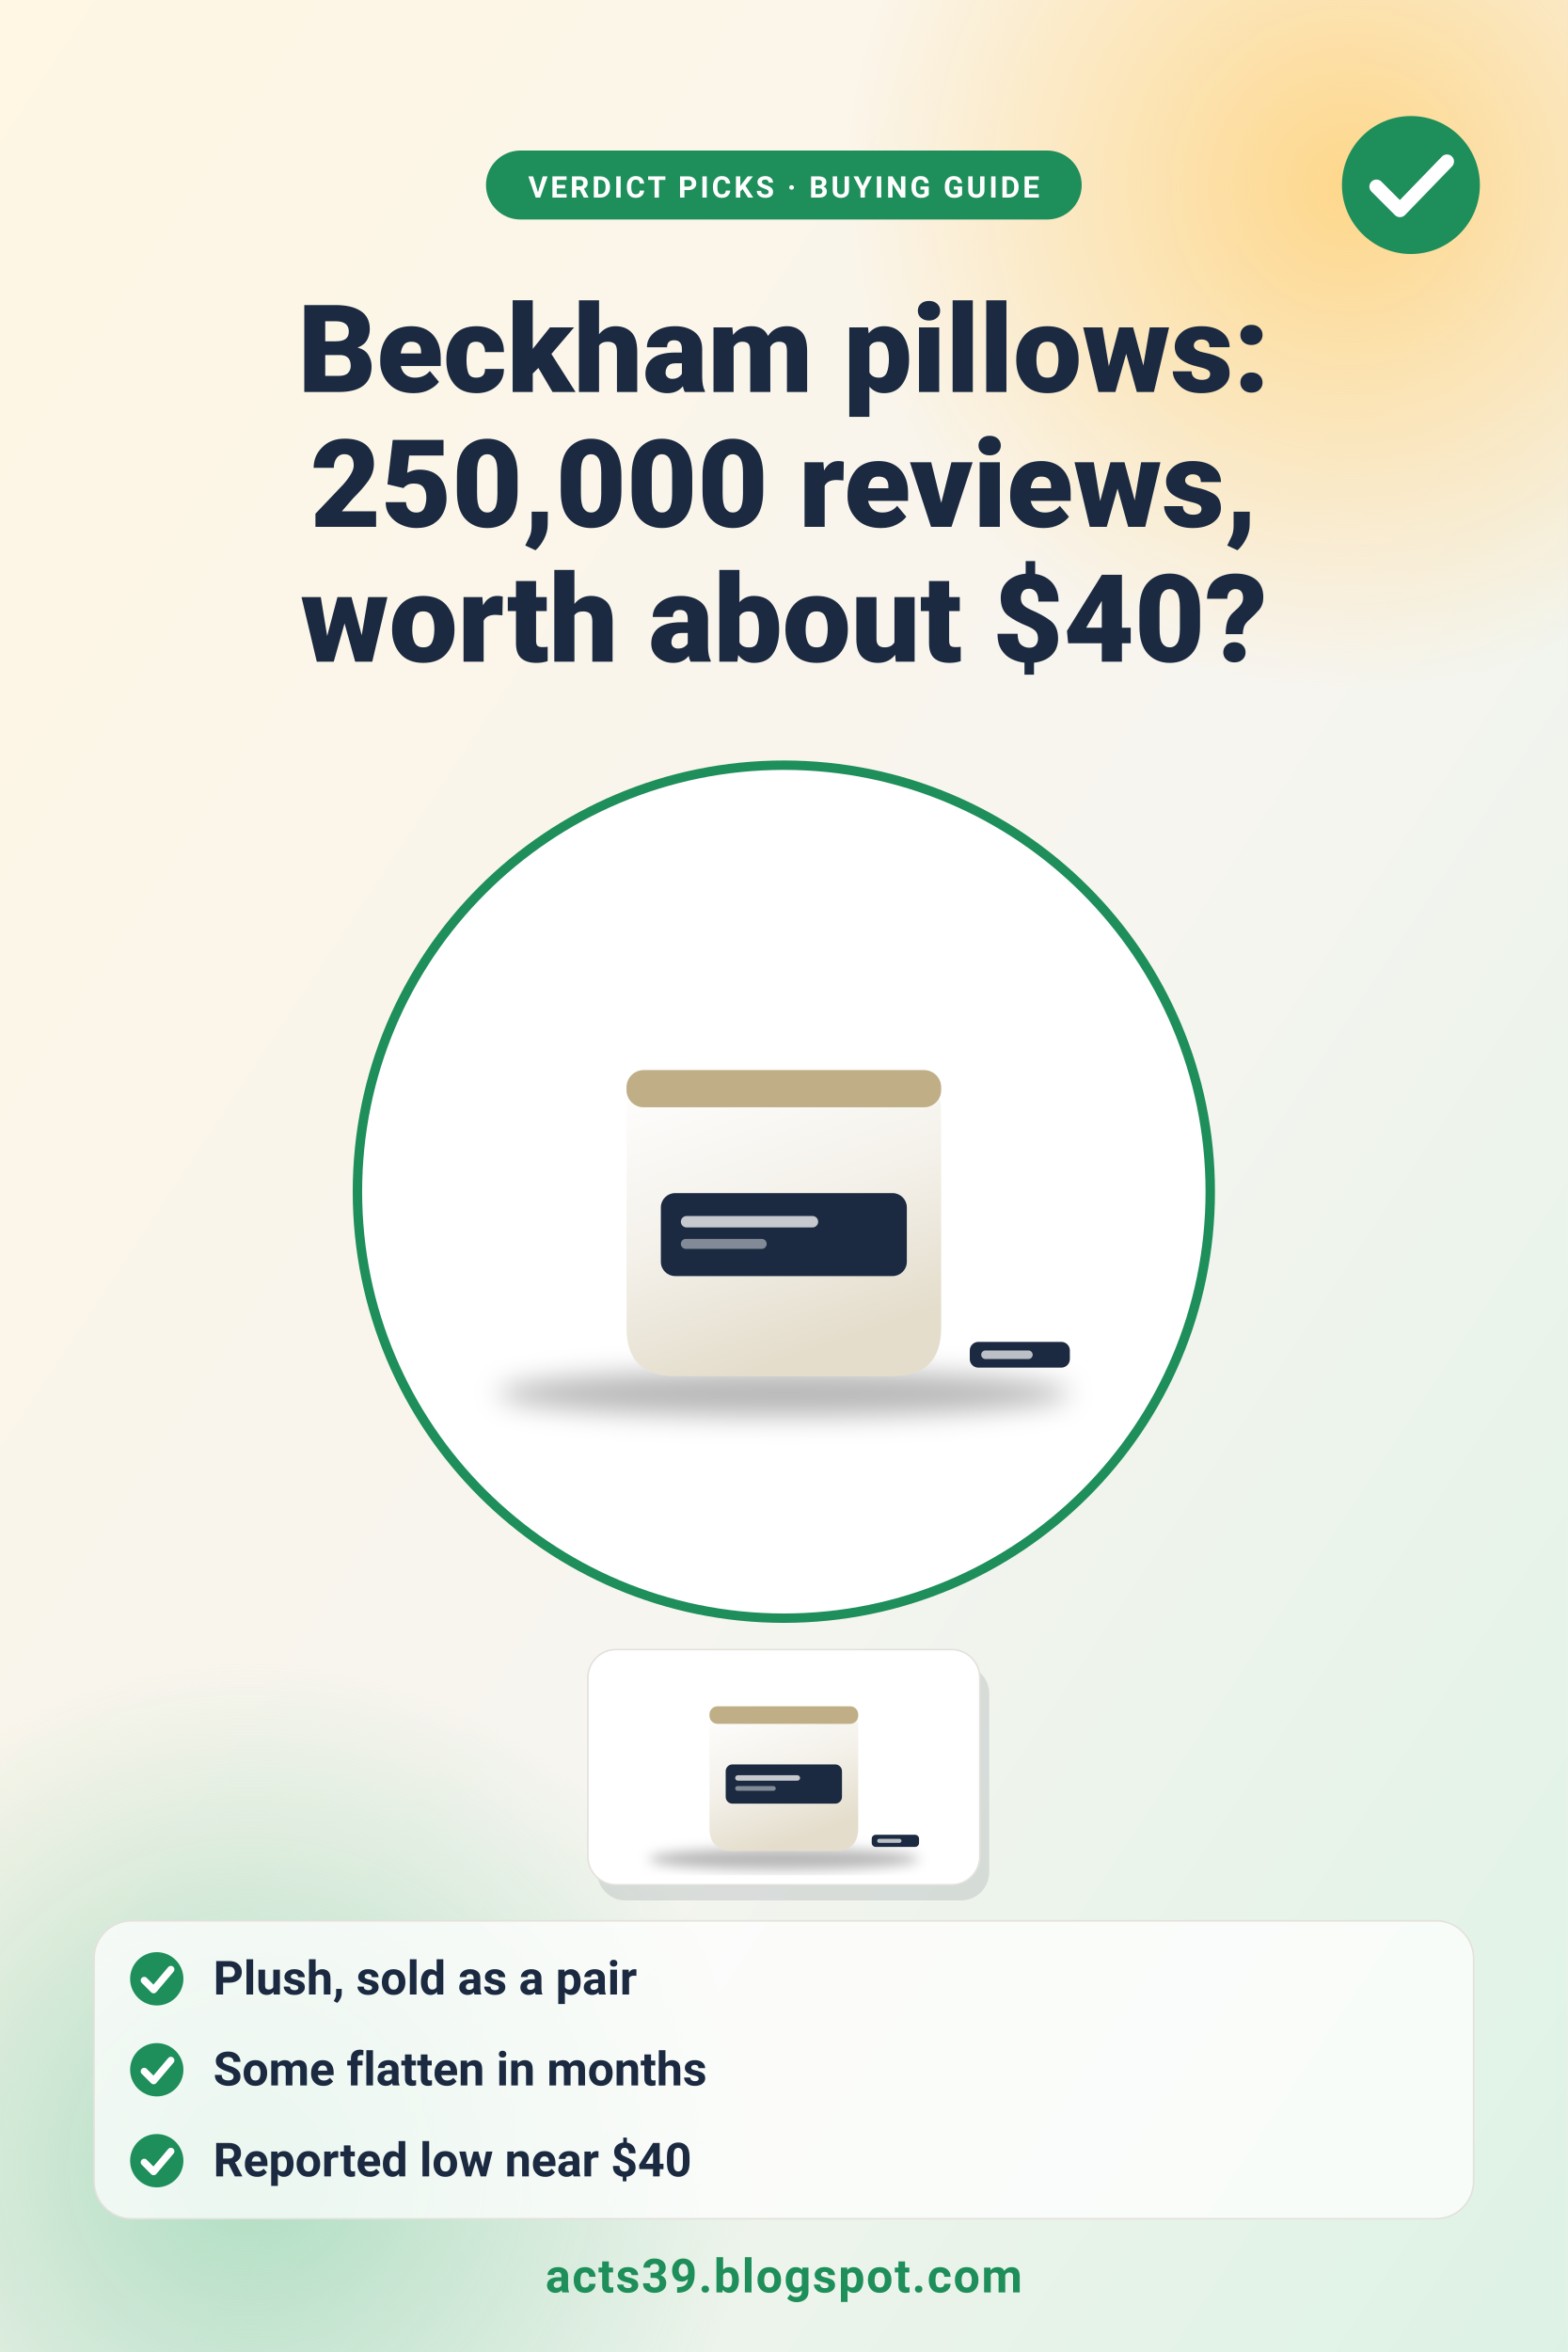
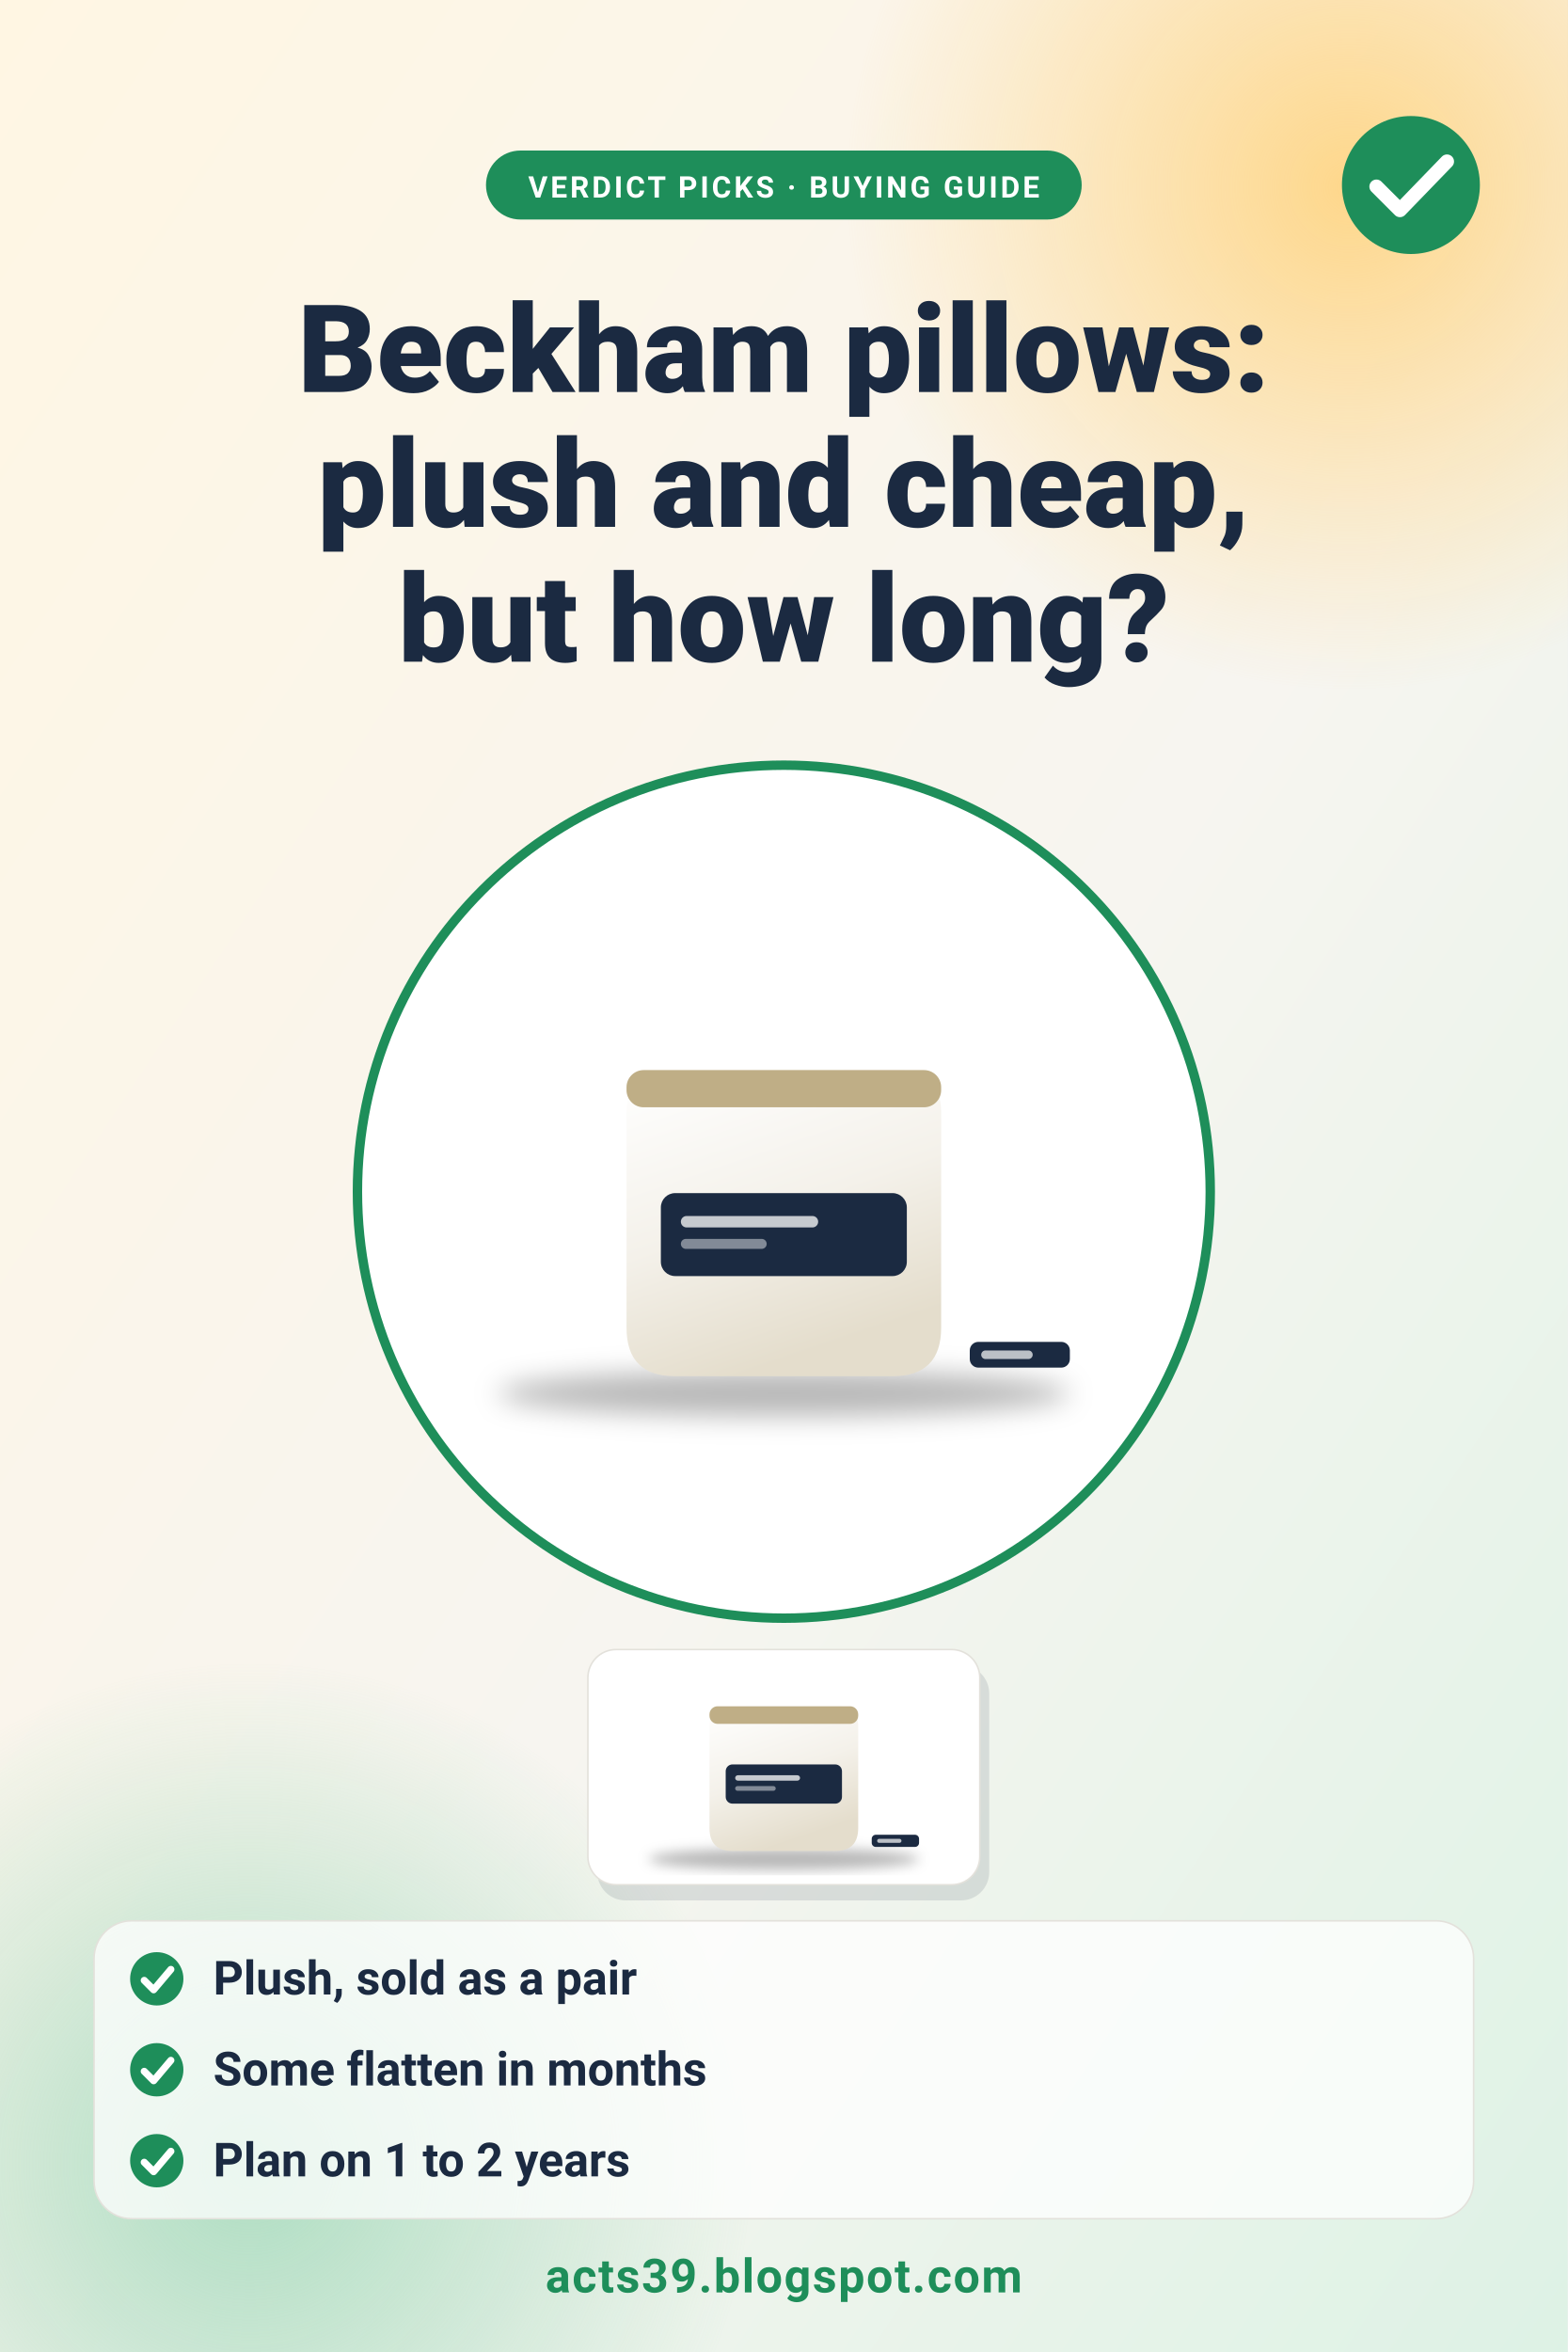
<svg xmlns="http://www.w3.org/2000/svg" viewBox="0 0 1000 1500" role="img" aria-label="Beckham Hotel Collection Bed Pillows (Standard/Queen, set of 2): is it worth it, how to use it, and why Amazon is the place to buy it (Verdict Picks)">
  <defs>
    <linearGradient id="bp-bg" x1="0" y1="0" x2="1" y2="1">
      <stop offset="0" stop-color="#FFF6E3" />
      <stop offset="0.55" stop-color="#F7F5F0" />
      <stop offset="1" stop-color="#DDF2E5" />
    </linearGradient>
    <radialGradient id="bp-sun" cx="50%" cy="50%" r="50%">
      <stop offset="0" stop-color="#FFD27A" stop-opacity="0.85" />
      <stop offset="1" stop-color="#FFD27A" stop-opacity="0" />
    </radialGradient>
    <radialGradient id="bp-leaf" cx="50%" cy="50%" r="50%">
      <stop offset="0" stop-color="#8FD3AE" stop-opacity="0.7" />
      <stop offset="1" stop-color="#8FD3AE" stop-opacity="0" />
    </radialGradient>
  </defs>
  <rect width="1000" height="1500" fill="url(#bp-bg)" />
  <circle cx="860" cy="120" r="320" fill="url(#bp-sun)" />
  <circle cx="160" cy="1380" r="320" fill="url(#bp-leaf)" />
  <g font-family="-apple-system,Segoe UI,Roboto,Helvetica,Arial,sans-serif">
    <rect x="310" y="96" width="380" height="44" rx="22" fill="#1E8E5A" />
    <text x="500" y="126" text-anchor="middle" font-size="19" font-weight="700" fill="#fff" letter-spacing="1.8">VERDICT PICKS · BUYING GUIDE</text>
    <text x="500" y="250" text-anchor="middle" font-size="78" font-weight="800" fill="#1B2A41">Beckham pillows:</text>
-     <text x="500" y="336" text-anchor="middle" font-size="78" font-weight="800" fill="#1B2A41">250,000 reviews,</text>
-     <text x="500" y="422" text-anchor="middle" font-size="78" font-weight="800" fill="#1B2A41">worth about $40?</text>
+     <text x="500" y="336" text-anchor="middle" font-size="78" font-weight="800" fill="#1B2A41">plush and cheap,</text>
+     <text x="500" y="422" text-anchor="middle" font-size="78" font-weight="800" fill="#1B2A41">but how long?</text>
  </g>
  <circle cx="500" cy="760" r="272" fill="#fff" />
  <circle cx="500" cy="760" r="272" fill="none" stroke="#1E8E5A" stroke-width="6" />
  <g transform="translate(226.3158 582.1053) scale(0.9122807)">
    <defs>
      <radialGradient id="bphero-bg" cx="50%" cy="38%" r="72%">
        <stop offset="0" stop-color="#ffffff" />
        <stop offset="0.7" stop-color="#f3f3f1" />
        <stop offset="1" stop-color="#e4e4e1" />
      </radialGradient>
      <filter id="bphero-blur" x="-30%" y="-80%" width="160%" height="300%">
        <feGaussianBlur stdDeviation="9" />
      </filter>
      <filter id="bphero-soft" x="-20%" y="-20%" width="140%" height="140%">
        <feGaussianBlur stdDeviation="2.2" />
      </filter>
      <filter id="bphero-glow" x="-50%" y="-50%" width="200%" height="200%">
        <feGaussianBlur stdDeviation="5" />
      </filter>
      <linearGradient id="bphero-front" x1="0" y1="0" x2="0.35" y2="1">
        <stop offset="0" stop-color="#ffffff" />
        <stop offset="0.55" stop-color="#F4F1EA" />
        <stop offset="1" stop-color="#e4ddcc" />
      </linearGradient>
      <linearGradient id="bphero-side" x1="0" y1="0" x2="1" y2="1">
        <stop offset="0" stop-color="#e9e4d6" />
        <stop offset="1" stop-color="#d1c4a7" />
      </linearGradient>
      <linearGradient id="bphero-top" x1="0" y1="0" x2="1" y2="1">
        <stop offset="0" stop-color="#ffffff" />
        <stop offset="1" stop-color="#fffefe" />
      </linearGradient>
      <radialGradient id="bphero-dome" cx="38%" cy="32%" r="75%">
        <stop offset="0" stop-color="#ffffff" />
        <stop offset="0.6" stop-color="#F4F1EA" />
        <stop offset="1" stop-color="#dbd2bb" />
      </radialGradient>
      <linearGradient id="bphero-gloss" x1="0" y1="0" x2="1" y2="1">
        <stop offset="0" stop-color="#ffffff" stop-opacity="0.55" />
        <stop offset="0.5" stop-color="#ffffff" stop-opacity="0.05" />
        <stop offset="1" stop-color="#ffffff" stop-opacity="0" />
      </linearGradient>
      <linearGradient id="bphero-screen" x1="0" y1="0" x2="1" y2="1">
        <stop offset="0" stop-color="#1d2a3a" />
        <stop offset="1" stop-color="#060a10" />
      </linearGradient>
      <linearGradient id="bphero-metal" x1="0" y1="0" x2="1" y2="0">
        <stop offset="0" stop-color="#d9d9d6" />
        <stop offset="0.35" stop-color="#f4f4f2" />
        <stop offset="0.65" stop-color="#bdbdb9" />
        <stop offset="1" stop-color="#e6e6e3" />
      </linearGradient>
      <linearGradient id="bphero-accent" x1="0" y1="0" x2="0" y2="1">
        <stop offset="0" stop-color="#314d77" />
        <stop offset="1" stop-color="#090e16" />
      </linearGradient>
      <linearGradient id="bphero-lens" x1="0" y1="0" x2="1" y2="1">
        <stop offset="0" stop-color="#5a6470" />
        <stop offset="0.45" stop-color="#1c2129" />
        <stop offset="0.55" stop-color="#2b323c" />
        <stop offset="1" stop-color="#0c0f14" />
      </linearGradient>
    </defs>
    <ellipse cx="300" cy="336" rx="200" ry="16" fill="#000" opacity="0.28" filter="url(#bphero-blur)" />
    <path d="M 190 140 q 0 -30 30 -30 h 160 q 30 0 30 30 v 150 q 0 34 -34 34 h -152 q -34 0 -34 -34 z" fill="url(#bphero-front)" />
    <rect x="190" y="110" width="220" height="26" rx="12" fill="#bfae86" />
    <rect x="214" y="196" width="172" height="58" rx="10" fill="#1B2A41" />
    <rect x="228" y="212" width="96" height="8" rx="4" fill="#fff" opacity="0.75" />
    <rect x="228" y="228" width="60" height="7" rx="3.5" fill="#fff" opacity="0.45" />
    <rect x="430" y="300" width="70" height="18" rx="6" fill="#1B2A41" />
    <rect x="438" y="306" width="36" height="6" rx="3" fill="#fff" opacity="0.7" />
  </g>
  <g transform="translate(375.0 1052)">
    <rect x="6" y="10" width="250" height="150" rx="18" fill="#1B2A41" opacity="0.12" />
    <rect width="250" height="150" rx="18" fill="#fff" />
    <rect width="250" height="150" rx="18" fill="none" stroke="#E3E1DB" />
    <svg x="8" y="6" width="234" height="138" viewBox="60 40 480 320" preserveAspectRatio="xMidYMid meet">
      <g transform="translate(0 0) scale(1.0)">
        <defs>
          <radialGradient id="pbeckham-pillows-bg" cx="50%" cy="38%" r="72%">
            <stop offset="0" stop-color="#ffffff" />
            <stop offset="0.7" stop-color="#f3f3f1" />
            <stop offset="1" stop-color="#e4e4e1" />
          </radialGradient>
          <filter id="pbeckham-pillows-blur" x="-30%" y="-80%" width="160%" height="300%">
            <feGaussianBlur stdDeviation="9" />
          </filter>
          <filter id="pbeckham-pillows-soft" x="-20%" y="-20%" width="140%" height="140%">
            <feGaussianBlur stdDeviation="2.2" />
          </filter>
          <filter id="pbeckham-pillows-glow" x="-50%" y="-50%" width="200%" height="200%">
            <feGaussianBlur stdDeviation="5" />
          </filter>
          <linearGradient id="pbeckham-pillows-front" x1="0" y1="0" x2="0.35" y2="1">
            <stop offset="0" stop-color="#ffffff" />
            <stop offset="0.55" stop-color="#F4F1EA" />
            <stop offset="1" stop-color="#e4ddcc" />
          </linearGradient>
          <linearGradient id="pbeckham-pillows-side" x1="0" y1="0" x2="1" y2="1">
            <stop offset="0" stop-color="#e9e4d6" />
            <stop offset="1" stop-color="#d1c4a7" />
          </linearGradient>
          <linearGradient id="pbeckham-pillows-top" x1="0" y1="0" x2="1" y2="1">
            <stop offset="0" stop-color="#ffffff" />
            <stop offset="1" stop-color="#fffefe" />
          </linearGradient>
          <radialGradient id="pbeckham-pillows-dome" cx="38%" cy="32%" r="75%">
            <stop offset="0" stop-color="#ffffff" />
            <stop offset="0.6" stop-color="#F4F1EA" />
            <stop offset="1" stop-color="#dbd2bb" />
          </radialGradient>
          <linearGradient id="pbeckham-pillows-gloss" x1="0" y1="0" x2="1" y2="1">
            <stop offset="0" stop-color="#ffffff" stop-opacity="0.55" />
            <stop offset="0.5" stop-color="#ffffff" stop-opacity="0.05" />
            <stop offset="1" stop-color="#ffffff" stop-opacity="0" />
          </linearGradient>
          <linearGradient id="pbeckham-pillows-screen" x1="0" y1="0" x2="1" y2="1">
            <stop offset="0" stop-color="#1d2a3a" />
            <stop offset="1" stop-color="#060a10" />
          </linearGradient>
          <linearGradient id="pbeckham-pillows-metal" x1="0" y1="0" x2="1" y2="0">
            <stop offset="0" stop-color="#d9d9d6" />
            <stop offset="0.35" stop-color="#f4f4f2" />
            <stop offset="0.65" stop-color="#bdbdb9" />
            <stop offset="1" stop-color="#e6e6e3" />
          </linearGradient>
          <linearGradient id="pbeckham-pillows-accent" x1="0" y1="0" x2="0" y2="1">
            <stop offset="0" stop-color="#314d77" />
            <stop offset="1" stop-color="#090e16" />
          </linearGradient>
          <linearGradient id="pbeckham-pillows-lens" x1="0" y1="0" x2="1" y2="1">
            <stop offset="0" stop-color="#5a6470" />
            <stop offset="0.45" stop-color="#1c2129" />
            <stop offset="0.55" stop-color="#2b323c" />
            <stop offset="1" stop-color="#0c0f14" />
          </linearGradient>
        </defs>
        <ellipse cx="300" cy="336" rx="200" ry="16" fill="#000" opacity="0.28" filter="url(#pbeckham-pillows-blur)" />
        <path d="M 190 140 q 0 -30 30 -30 h 160 q 30 0 30 30 v 150 q 0 34 -34 34 h -152 q -34 0 -34 -34 z" fill="url(#pbeckham-pillows-front)" />
        <rect x="190" y="110" width="220" height="26" rx="12" fill="#bfae86" />
        <rect x="214" y="196" width="172" height="58" rx="10" fill="#1B2A41" />
        <rect x="228" y="212" width="96" height="8" rx="4" fill="#fff" opacity="0.75" />
        <rect x="228" y="228" width="60" height="7" rx="3.5" fill="#fff" opacity="0.45" />
        <rect x="430" y="300" width="70" height="18" rx="6" fill="#1B2A41" />
        <rect x="438" y="306" width="36" height="6" rx="3" fill="#fff" opacity="0.7" />
      </g>
    </svg>
  </g>
  <g font-family="-apple-system,Segoe UI,Roboto,Helvetica,Arial,sans-serif">
    <rect x="60" y="1225" width="880" height="190" rx="24" fill="#fff" fill-opacity="0.75" stroke="#E3E1DB" />
    <g transform="translate(0 1262)">
      <circle cx="100" cy="0" r="17" fill="#1E8E5A" />
      <path d="M 92 1 L 98 7 L 109 -6" fill="none" stroke="#fff" stroke-width="4.5" stroke-linecap="round" stroke-linejoin="round" />
      <text x="136" y="10" font-size="30" font-weight="600" fill="#1B2A41">Plush, sold as a pair</text>
    </g>
    <g transform="translate(0 1320)">
      <circle cx="100" cy="0" r="17" fill="#1E8E5A" />
      <path d="M 92 1 L 98 7 L 109 -6" fill="none" stroke="#fff" stroke-width="4.5" stroke-linecap="round" stroke-linejoin="round" />
      <text x="136" y="10" font-size="30" font-weight="600" fill="#1B2A41">Some flatten in months</text>
    </g>
    <g transform="translate(0 1378)">
      <circle cx="100" cy="0" r="17" fill="#1E8E5A" />
      <path d="M 92 1 L 98 7 L 109 -6" fill="none" stroke="#fff" stroke-width="4.5" stroke-linecap="round" stroke-linejoin="round" />
-       <text x="136" y="10" font-size="30" font-weight="600" fill="#1B2A41">Reported low near $40</text>
+       <text x="136" y="10" font-size="30" font-weight="600" fill="#1B2A41">Plan on 1 to 2 years</text>
    </g>
    <text x="500" y="1462" text-anchor="middle" font-size="30" font-weight="700" fill="#1E8E5A" letter-spacing="1">acts39.blogspot.com</text>
  </g>
  <circle cx="900" cy="118" r="44" fill="#1E8E5A" />
  <path d="M 878 119 L 893 134 L 923 103" fill="none" stroke="#fff" stroke-width="9" stroke-linecap="round" stroke-linejoin="round" />
</svg>
